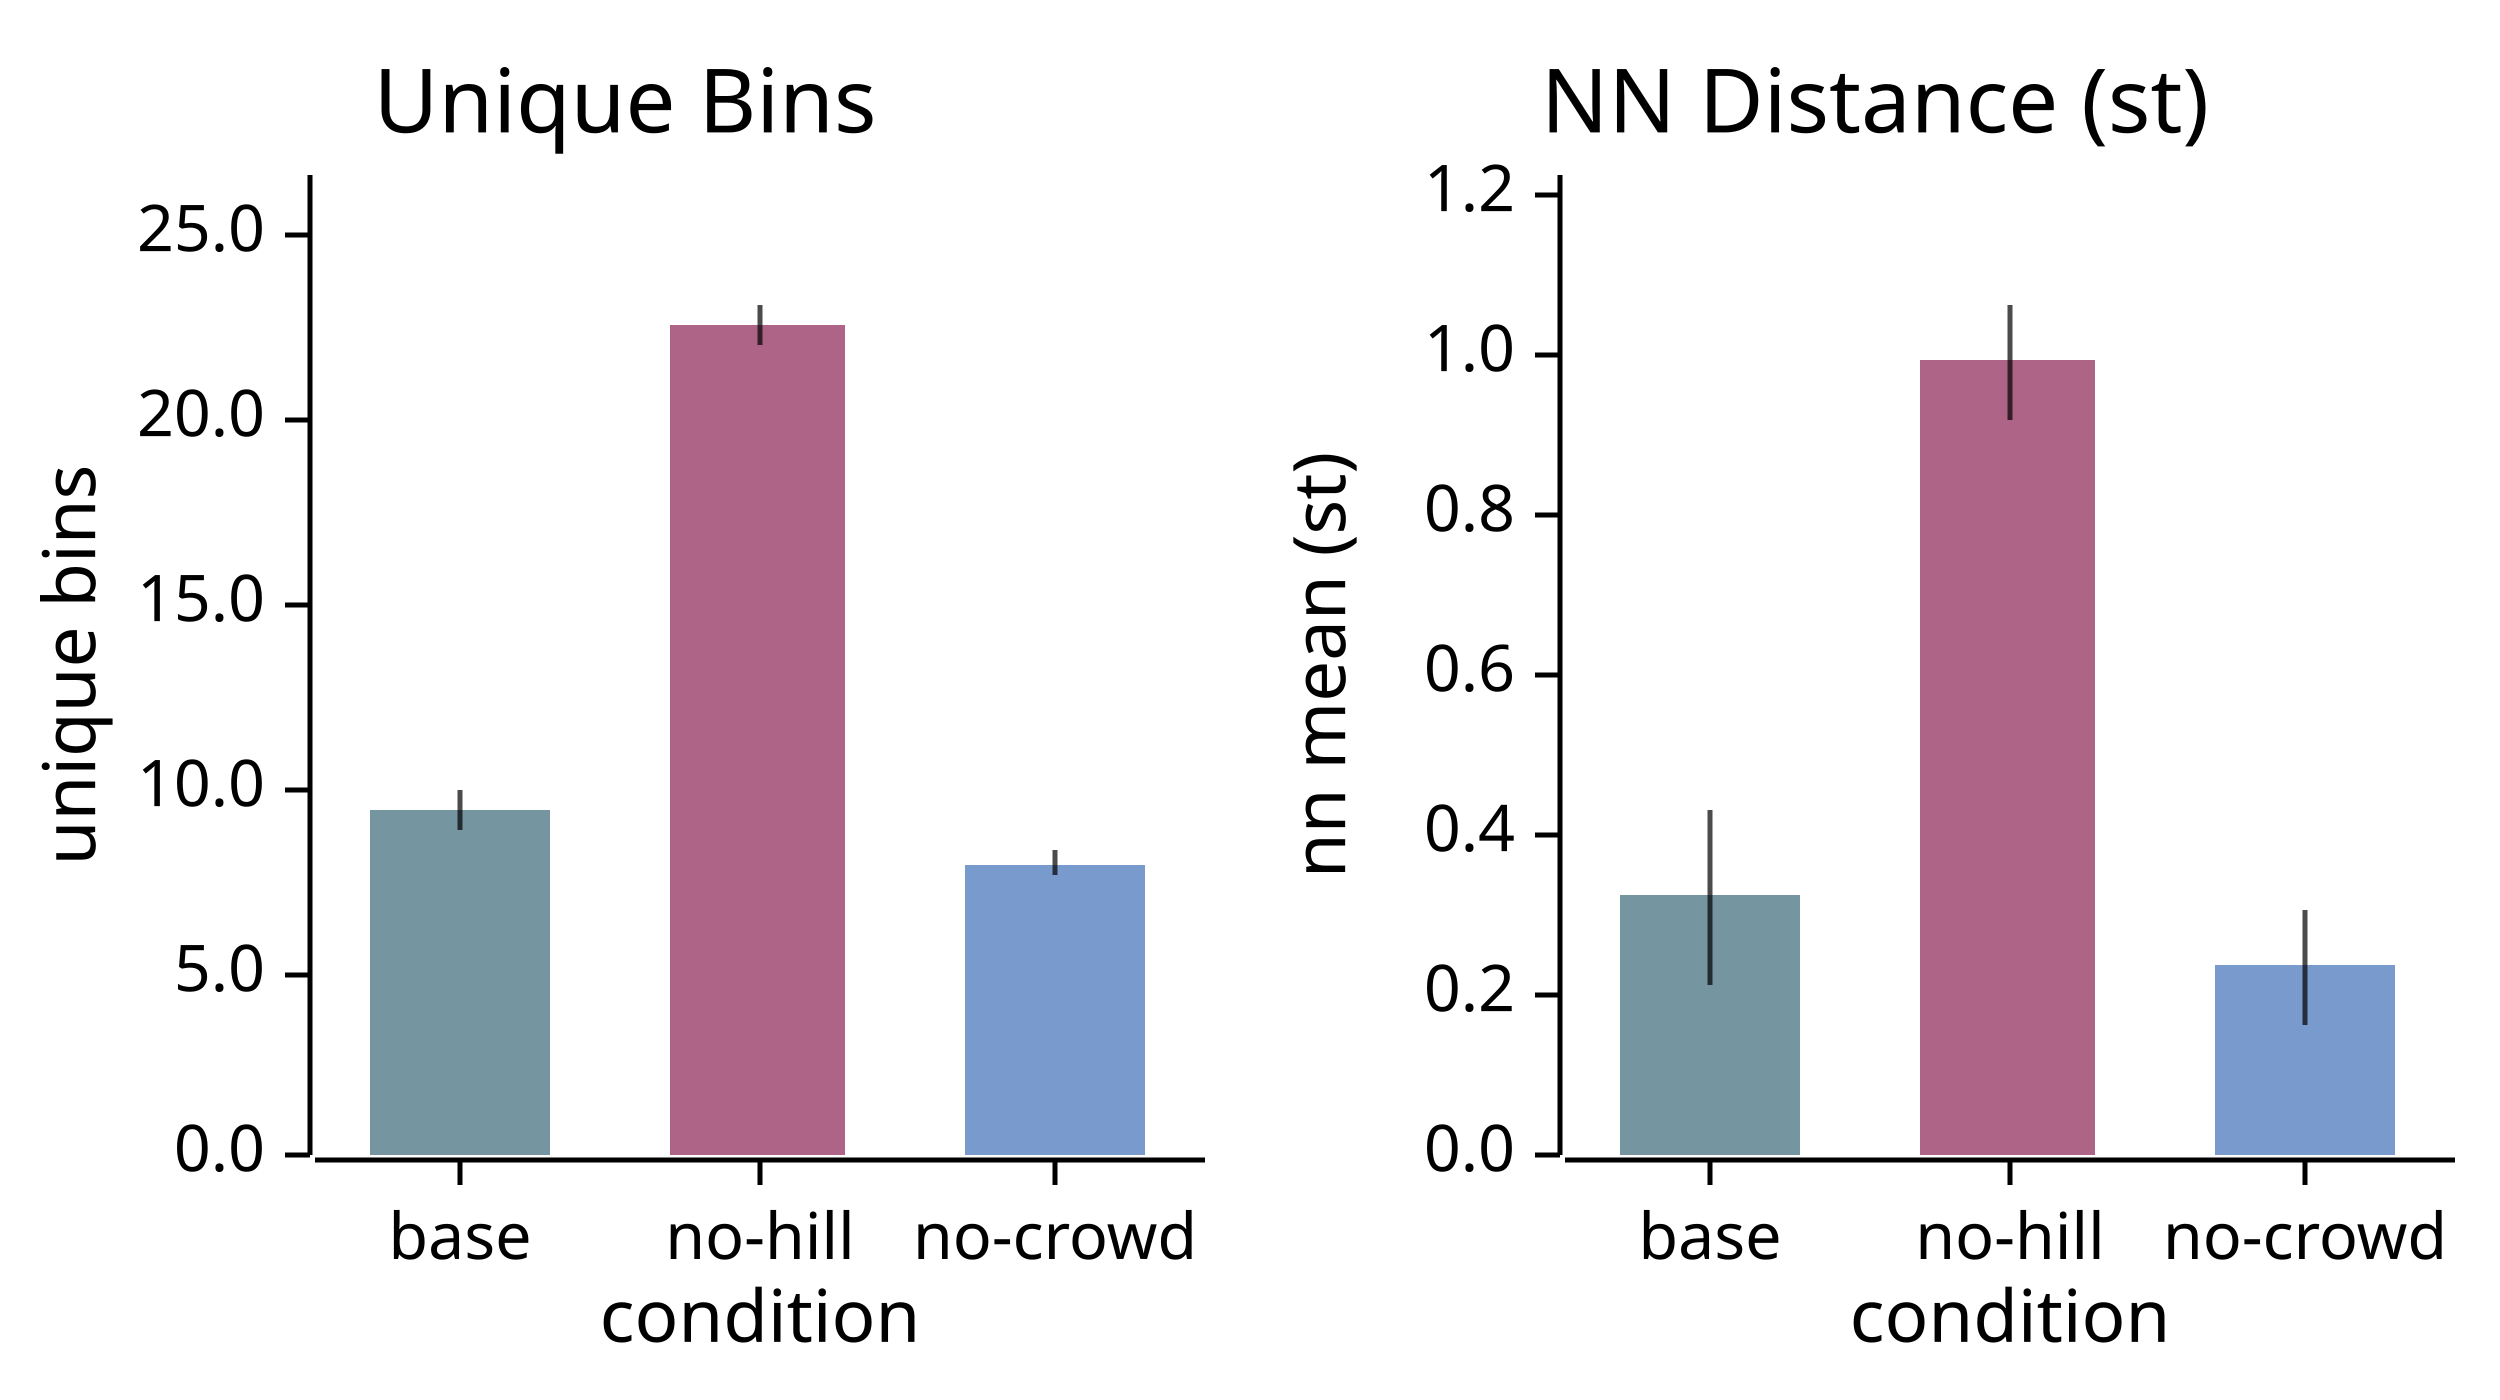
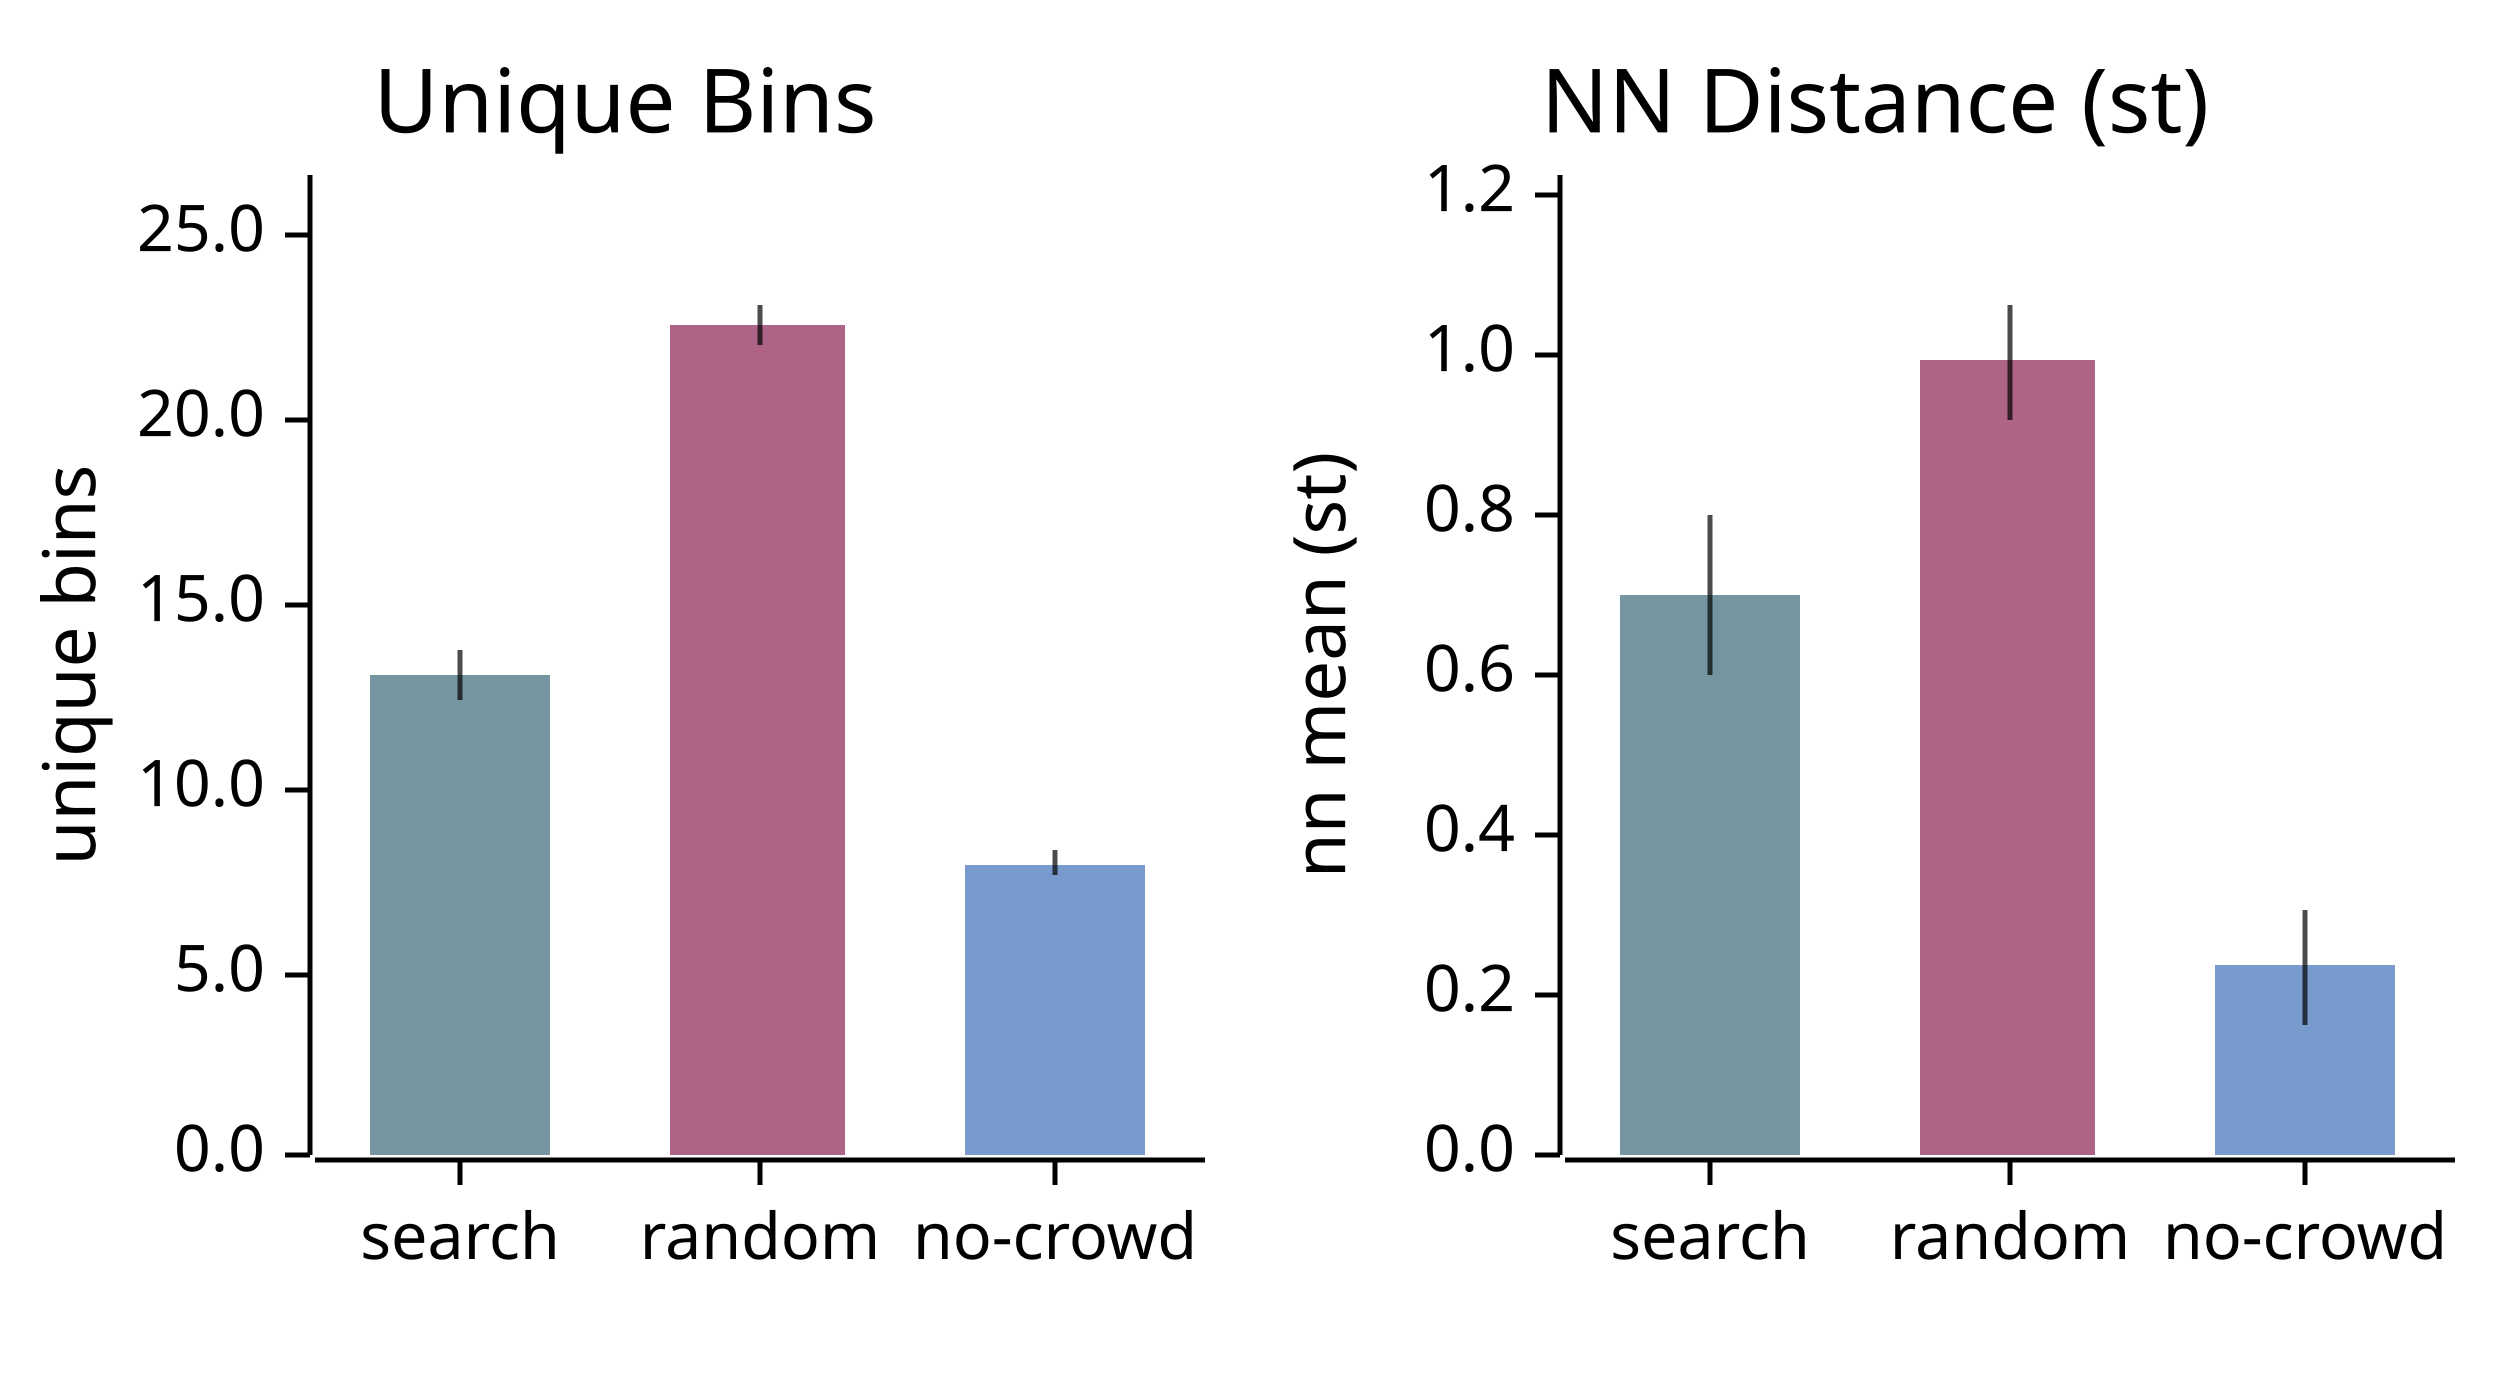
<svg xmlns="http://www.w3.org/2000/svg" width="500" height="280" viewBox="0 0 500 280">
  <rect x="0" y="0" width="500" height="280" opacity="1" fill="#FFFFFF" stroke="none" />
  <text x="125" y="13" dy="0.76em" text-anchor="middle" font-family="sans-serif" font-size="17.742" opacity="1" fill="#000000">
Unique Bins
</text>
  <text x="8" y="133" dy="0.76em" text-anchor="middle" font-family="sans-serif" font-size="14.516" opacity="1" fill="#000000" transform="rotate(270, 8, 133)">
unique bins
- </text>
-   <text x="152" y="272" dy="-0.5ex" text-anchor="middle" font-family="sans-serif" font-size="14.516" opacity="1" fill="#000000">
- condition
</text>
  <polyline fill="none" opacity="1" stroke="#000000" stroke-width="1" points="62,35 62,231 " />
  <text x="53" y="231" dy="0.5ex" text-anchor="end" font-family="sans-serif" font-size="12.903" opacity="1" fill="#000000">
0.0
</text>
  <polyline fill="none" opacity="1" stroke="#000000" stroke-width="1" points="57,231 62,231 " />
  <text x="53" y="195" dy="0.5ex" text-anchor="end" font-family="sans-serif" font-size="12.903" opacity="1" fill="#000000">
5.0
</text>
  <polyline fill="none" opacity="1" stroke="#000000" stroke-width="1" points="57,195 62,195 " />
  <text x="53" y="158" dy="0.5ex" text-anchor="end" font-family="sans-serif" font-size="12.903" opacity="1" fill="#000000">
10.0
</text>
  <polyline fill="none" opacity="1" stroke="#000000" stroke-width="1" points="57,158 62,158 " />
  <text x="53" y="121" dy="0.5ex" text-anchor="end" font-family="sans-serif" font-size="12.903" opacity="1" fill="#000000">
15.0
</text>
  <polyline fill="none" opacity="1" stroke="#000000" stroke-width="1" points="57,121 62,121 " />
  <text x="53" y="84" dy="0.5ex" text-anchor="end" font-family="sans-serif" font-size="12.903" opacity="1" fill="#000000">
20.0
</text>
  <polyline fill="none" opacity="1" stroke="#000000" stroke-width="1" points="57,84 62,84 " />
  <text x="53" y="47" dy="0.5ex" text-anchor="end" font-family="sans-serif" font-size="12.903" opacity="1" fill="#000000">
25.0
</text>
  <polyline fill="none" opacity="1" stroke="#000000" stroke-width="1" points="57,47 62,47 " />
  <polyline fill="none" opacity="1" stroke="#000000" stroke-width="1" points="63,232 241,232 " />
  <text x="92" y="242" dy="0.76em" text-anchor="middle" font-family="sans-serif" font-size="12.903" opacity="1" fill="#000000">
- base
+ search
</text>
  <polyline fill="none" opacity="1" stroke="#000000" stroke-width="1" points="92,232 92,237 " />
  <text x="152" y="242" dy="0.76em" text-anchor="middle" font-family="sans-serif" font-size="12.903" opacity="1" fill="#000000">
- no-hill
+ random
</text>
  <polyline fill="none" opacity="1" stroke="#000000" stroke-width="1" points="152,232 152,237 " />
  <text x="211" y="242" dy="0.76em" text-anchor="middle" font-family="sans-serif" font-size="12.903" opacity="1" fill="#000000">
no-crowd
</text>
  <polyline fill="none" opacity="1" stroke="#000000" stroke-width="1" points="211,232 211,237 " />
-   <rect x="74" y="162" width="36" height="69" opacity="0.7" fill="#3A6A78" stroke="none" />
-   <polyline fill="none" opacity="0.7" stroke="#000000" stroke-width="1" points="92,166 92,158 " />
+   <rect x="74" y="135" width="36" height="96" opacity="0.7" fill="#3A6A78" stroke="none" />
+   <polyline fill="none" opacity="0.7" stroke="#000000" stroke-width="1" points="92,140 92,130 " />
  <rect x="134" y="65" width="35" height="166" opacity="0.7" fill="#8B2252" stroke="none" />
  <polyline fill="none" opacity="0.7" stroke="#000000" stroke-width="1" points="152,69 152,61 " />
  <rect x="193" y="173" width="36" height="58" opacity="0.7" fill="#3E6FB6" stroke="none" />
  <polyline fill="none" opacity="0.7" stroke="#000000" stroke-width="1" points="211,175 211,170 " />
  <text x="375" y="13" dy="0.76em" text-anchor="middle" font-family="sans-serif" font-size="17.742" opacity="1" fill="#000000">
NN Distance (st)
</text>
  <text x="258" y="133" dy="0.76em" text-anchor="middle" font-family="sans-serif" font-size="14.516" opacity="1" fill="#000000" transform="rotate(270, 258, 133)">
nn mean (st)
- </text>
-   <text x="402" y="272" dy="-0.5ex" text-anchor="middle" font-family="sans-serif" font-size="14.516" opacity="1" fill="#000000">
- condition
</text>
  <polyline fill="none" opacity="1" stroke="#000000" stroke-width="1" points="312,35 312,231 " />
  <text x="303" y="231" dy="0.5ex" text-anchor="end" font-family="sans-serif" font-size="12.903" opacity="1" fill="#000000">
0.0
</text>
  <polyline fill="none" opacity="1" stroke="#000000" stroke-width="1" points="307,231 312,231 " />
  <text x="303" y="199" dy="0.5ex" text-anchor="end" font-family="sans-serif" font-size="12.903" opacity="1" fill="#000000">
0.2
</text>
  <polyline fill="none" opacity="1" stroke="#000000" stroke-width="1" points="307,199 312,199 " />
  <text x="303" y="167" dy="0.5ex" text-anchor="end" font-family="sans-serif" font-size="12.903" opacity="1" fill="#000000">
0.4
</text>
  <polyline fill="none" opacity="1" stroke="#000000" stroke-width="1" points="307,167 312,167 " />
  <text x="303" y="135" dy="0.5ex" text-anchor="end" font-family="sans-serif" font-size="12.903" opacity="1" fill="#000000">
0.6
</text>
  <polyline fill="none" opacity="1" stroke="#000000" stroke-width="1" points="307,135 312,135 " />
  <text x="303" y="103" dy="0.5ex" text-anchor="end" font-family="sans-serif" font-size="12.903" opacity="1" fill="#000000">
0.8
</text>
  <polyline fill="none" opacity="1" stroke="#000000" stroke-width="1" points="307,103 312,103 " />
  <text x="303" y="71" dy="0.5ex" text-anchor="end" font-family="sans-serif" font-size="12.903" opacity="1" fill="#000000">
1.0
</text>
  <polyline fill="none" opacity="1" stroke="#000000" stroke-width="1" points="307,71 312,71 " />
  <text x="303" y="39" dy="0.5ex" text-anchor="end" font-family="sans-serif" font-size="12.903" opacity="1" fill="#000000">
1.2
</text>
  <polyline fill="none" opacity="1" stroke="#000000" stroke-width="1" points="307,39 312,39 " />
  <polyline fill="none" opacity="1" stroke="#000000" stroke-width="1" points="313,232 491,232 " />
  <text x="342" y="242" dy="0.76em" text-anchor="middle" font-family="sans-serif" font-size="12.903" opacity="1" fill="#000000">
- base
+ search
</text>
  <polyline fill="none" opacity="1" stroke="#000000" stroke-width="1" points="342,232 342,237 " />
  <text x="402" y="242" dy="0.76em" text-anchor="middle" font-family="sans-serif" font-size="12.903" opacity="1" fill="#000000">
- no-hill
+ random
</text>
  <polyline fill="none" opacity="1" stroke="#000000" stroke-width="1" points="402,232 402,237 " />
  <text x="461" y="242" dy="0.76em" text-anchor="middle" font-family="sans-serif" font-size="12.903" opacity="1" fill="#000000">
no-crowd
</text>
  <polyline fill="none" opacity="1" stroke="#000000" stroke-width="1" points="461,232 461,237 " />
-   <rect x="324" y="179" width="36" height="52" opacity="0.7" fill="#3A6A78" stroke="none" />
-   <polyline fill="none" opacity="0.7" stroke="#000000" stroke-width="1" points="342,197 342,162 " />
+   <rect x="324" y="119" width="36" height="112" opacity="0.7" fill="#3A6A78" stroke="none" />
+   <polyline fill="none" opacity="0.7" stroke="#000000" stroke-width="1" points="342,135 342,103 " />
  <rect x="384" y="72" width="35" height="159" opacity="0.7" fill="#8B2252" stroke="none" />
  <polyline fill="none" opacity="0.7" stroke="#000000" stroke-width="1" points="402,84 402,61 " />
  <rect x="443" y="193" width="36" height="38" opacity="0.7" fill="#3E6FB6" stroke="none" />
  <polyline fill="none" opacity="0.7" stroke="#000000" stroke-width="1" points="461,205 461,182 " />
</svg>
